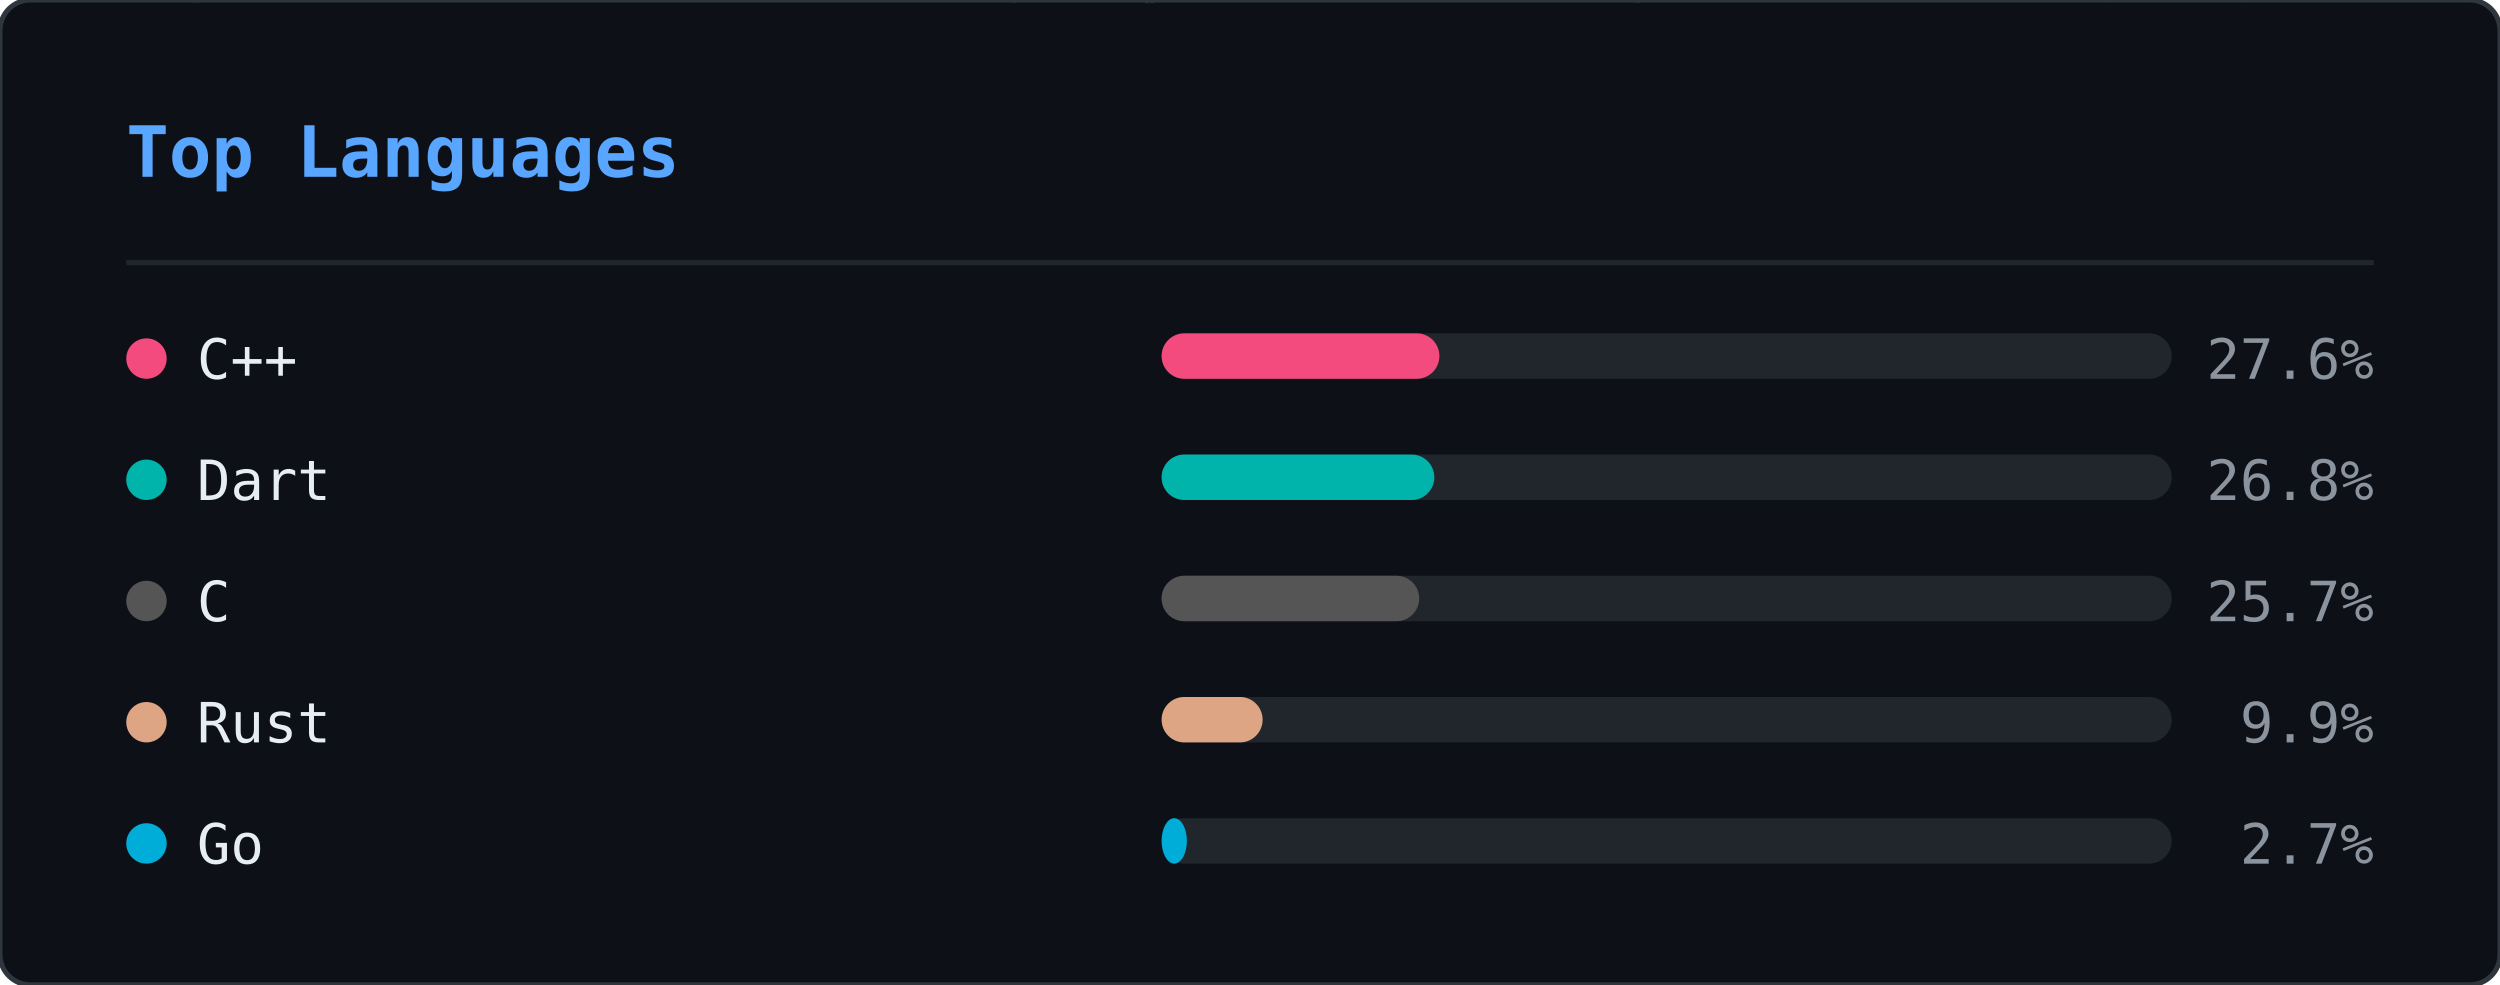
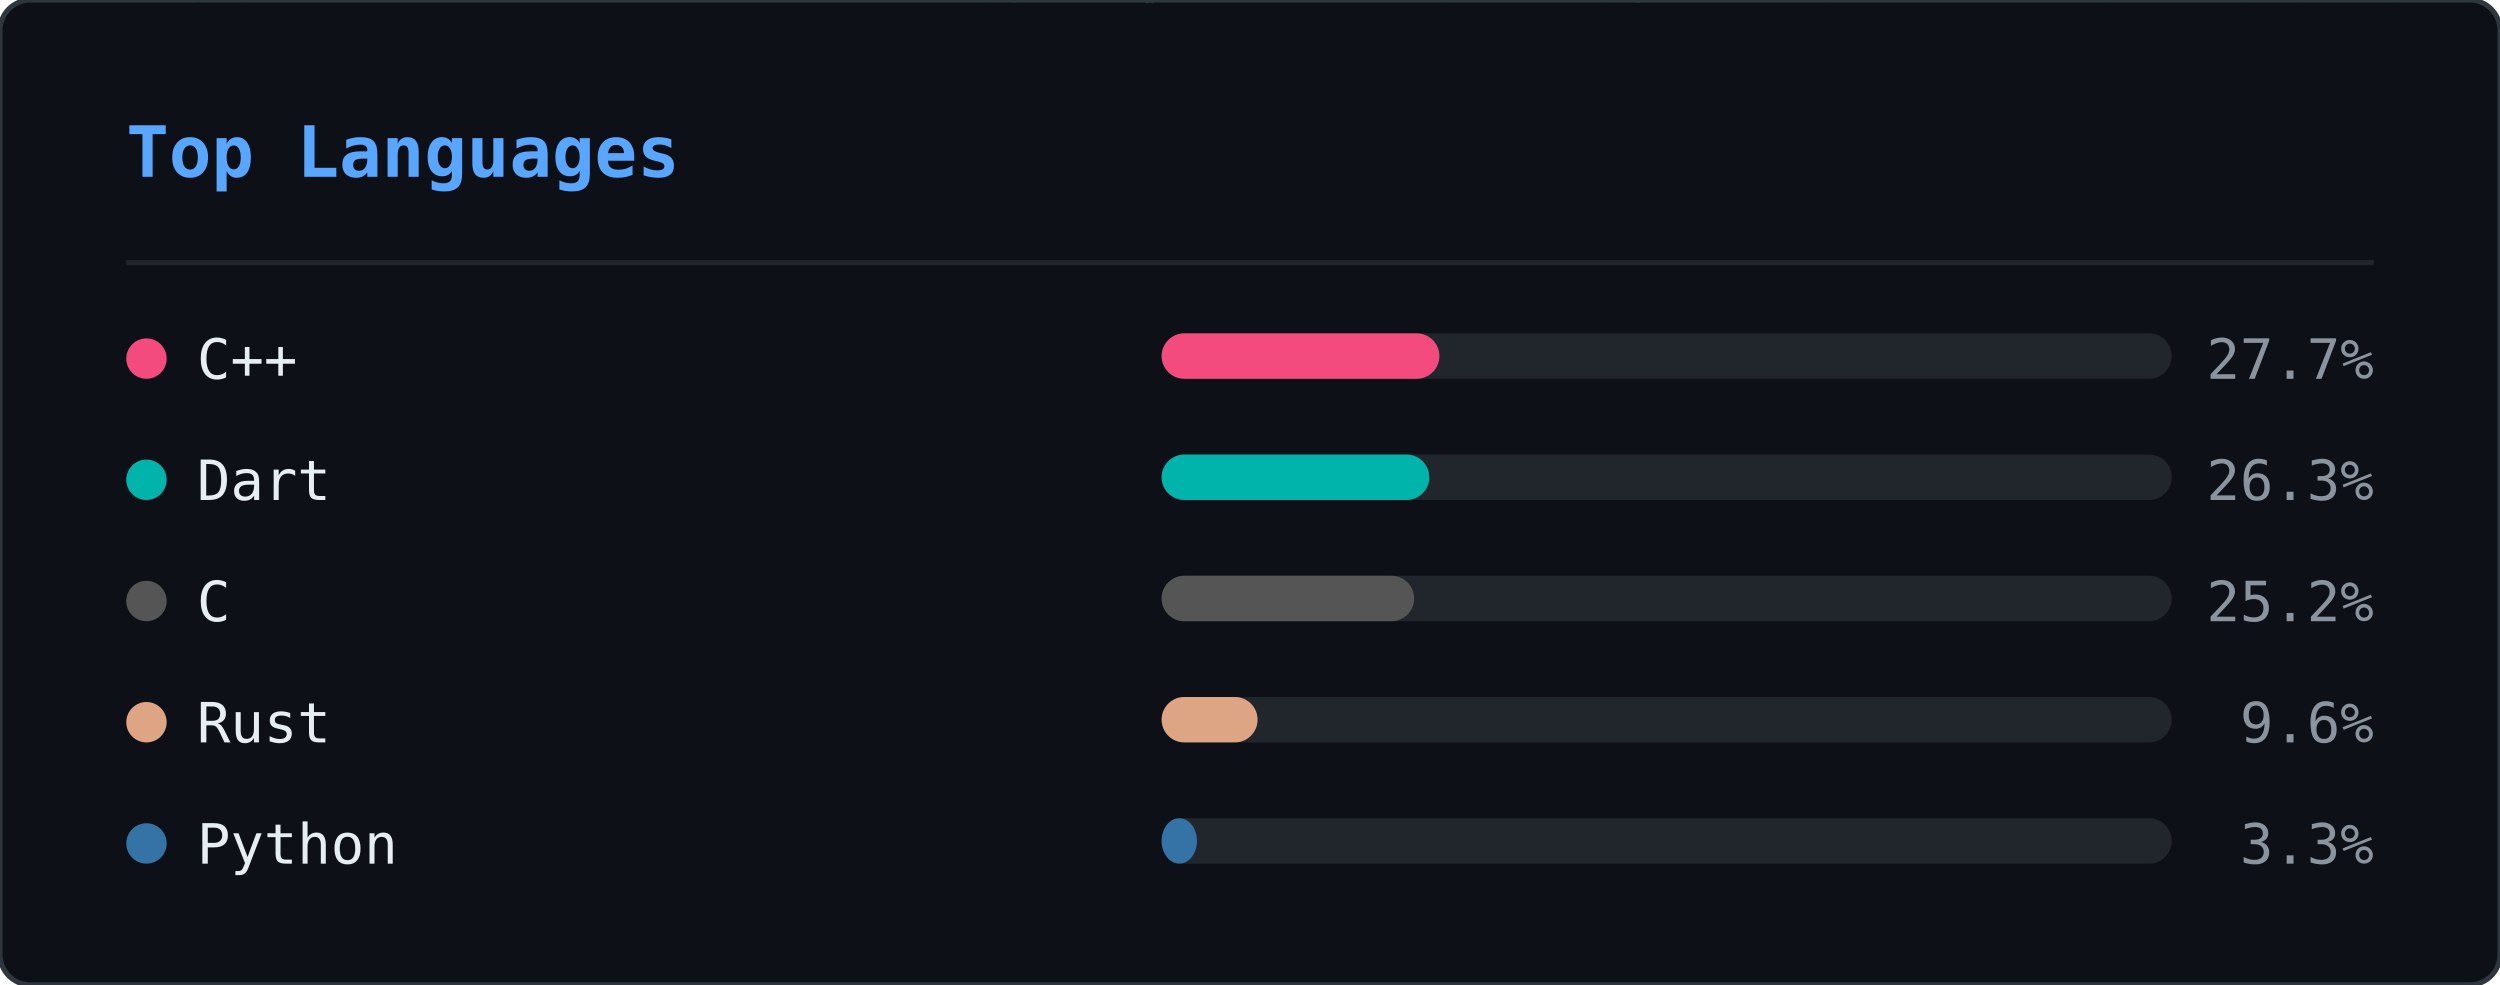
<svg xmlns="http://www.w3.org/2000/svg" width="495" height="195" viewBox="0 0 495 195">
  <defs>
    <clipPath id="ln-clip">
      <rect width="495" height="195" rx="6" />
    </clipPath>
  </defs>
  <rect width="495" height="195" rx="6" fill="#0d1117" />
  <g clip-path="url(#ln-clip)">
    <g opacity="0.22">
      <style>@keyframes ln0{from{transform:translateY(-46px)}to{transform:translateY(209px)}}@keyframes ln1{from{transform:translateY(-46px)}to{transform:translateY(209px)}}@keyframes ln2{from{transform:translateY(-46px)}to{transform:translateY(209px)}}@keyframes ln3{from{transform:translateY(-46px)}to{transform:translateY(209px)}}@keyframes ln4{from{transform:translateY(-46px)}to{transform:translateY(209px)}}@keyframes ln5{from{transform:translateY(-46px)}to{transform:translateY(209px)}}@keyframes ln6{from{transform:translateY(-46px)}to{transform:translateY(209px)}}@keyframes ln7{from{transform:translateY(-46px)}to{transform:translateY(209px)}}@keyframes ln8{from{transform:translateY(-46px)}to{transform:translateY(209px)}}@keyframes ln9{from{transform:translateY(-46px)}to{transform:translateY(209px)}}@keyframes ln10{from{transform:translateY(-46px)}to{transform:translateY(209px)}}@keyframes ln11{from{transform:translateY(-46px)}to{transform:translateY(209px)}}@keyframes ln12{from{transform:translateY(-46px)}to{transform:translateY(209px)}}@keyframes ln13{from{transform:translateY(-46px)}to{transform:translateY(209px)}}@keyframes ln14{from{transform:translateY(-46px)}to{transform:translateY(209px)}}@keyframes ln15{from{transform:translateY(-46px)}to{transform:translateY(209px)}}@keyframes ln16{from{transform:translateY(-46px)}to{transform:translateY(209px)}}@keyframes ln17{from{transform:translateY(-46px)}to{transform:translateY(209px)}}@keyframes ln18{from{transform:translateY(-46px)}to{transform:translateY(209px)}}@keyframes ln19{from{transform:translateY(-46px)}to{transform:translateY(209px)}}@keyframes ln20{from{transform:translateY(-46px)}to{transform:translateY(209px)}}@keyframes ln21{from{transform:translateY(-46px)}to{transform:translateY(209px)}}@keyframes ln22{from{transform:translateY(-46px)}to{transform:translateY(209px)}}@keyframes ln23{from{transform:translateY(-46px)}to{transform:translateY(209px)}}@keyframes ln24{from{transform:translateY(-46px)}to{transform:translateY(209px)}}@keyframes ln25{from{transform:translateY(-46px)}to{transform:translateY(209px)}}@keyframes ln26{from{transform:translateY(-46px)}to{transform:translateY(209px)}}@keyframes ln27{from{transform:translateY(-46px)}to{transform:translateY(209px)}}@keyframes ln28{from{transform:translateY(-46px)}to{transform:translateY(209px)}}@keyframes ln29{from{transform:translateY(-46px)}to{transform:translateY(209px)}}@keyframes ln30{from{transform:translateY(-46px)}to{transform:translateY(209px)}}@keyframes ln31{from{transform:translateY(-46px)}to{transform:translateY(209px)}}@keyframes ln32{from{transform:translateY(-46px)}to{transform:translateY(209px)}}@keyframes ln33{from{transform:translateY(-46px)}to{transform:translateY(209px)}}@keyframes ln34{from{transform:translateY(-46px)}to{transform:translateY(209px)}}@keyframes ln35{from{transform:translateY(-46px)}to{transform:translateY(209px)}}@keyframes ln36{from{transform:translateY(-46px)}to{transform:translateY(209px)}}@keyframes ln37{from{transform:translateY(-46px)}to{transform:translateY(209px)}}</style>
      <g style="animation:ln0 1.92s linear infinite;animation-delay:-0.55s">
        <text x="375" y="0" font-family="monospace" font-size="12" fill="#00ff41">ｿ</text>
        <text x="375" y="-14" font-family="monospace" font-size="12" fill="#00ff41" opacity="0.75">7</text>
        <text x="375" y="-28" font-family="monospace" font-size="12" fill="#00ff41" opacity="0.50">3</text>
        <text x="375" y="-42" font-family="monospace" font-size="12" fill="#00ff41" opacity="0.25">ﾑ</text>
      </g>
      <g style="animation:ln1 2.40s linear infinite;animation-delay:-0.40s">
        <text x="124" y="0" font-family="monospace" font-size="12" fill="#00ff41">ｶ</text>
        <text x="124" y="-14" font-family="monospace" font-size="12" fill="#00ff41" opacity="0.75">ｭ</text>
        <text x="124" y="-28" font-family="monospace" font-size="12" fill="#00ff41" opacity="0.50">ｳ</text>
        <text x="124" y="-42" font-family="monospace" font-size="12" fill="#00ff41" opacity="0.25">ﾎ</text>
      </g>
      <g style="animation:ln2 2.75s linear infinite;animation-delay:-0.79s">
        <text x="460" y="0" font-family="monospace" font-size="12" fill="#00ff41">1</text>
        <text x="460" y="-14" font-family="monospace" font-size="12" fill="#00ff41" opacity="0.75">ﾀ</text>
        <text x="460" y="-28" font-family="monospace" font-size="12" fill="#00ff41" opacity="0.50">ﾓ</text>
        <text x="460" y="-42" font-family="monospace" font-size="12" fill="#00ff41" opacity="0.25">6</text>
      </g>
      <g style="animation:ln3 1.66s linear infinite;animation-delay:-0.60s">
        <text x="320" y="0" font-family="monospace" font-size="12" fill="#00ff41">ｮ</text>
        <text x="320" y="-14" font-family="monospace" font-size="12" fill="#00ff41" opacity="0.75">ｽ</text>
        <text x="320" y="-28" font-family="monospace" font-size="12" fill="#00ff41" opacity="0.50">ｾ</text>
        <text x="320" y="-42" font-family="monospace" font-size="12" fill="#00ff41" opacity="0.25">ｫ</text>
      </g>
      <g style="animation:ln4 2.63s linear infinite;animation-delay:-1.74s">
        <text x="366" y="0" font-family="monospace" font-size="12" fill="#00ff41">ｿ</text>
        <text x="366" y="-14" font-family="monospace" font-size="12" fill="#00ff41" opacity="0.75">ﾍ</text>
        <text x="366" y="-28" font-family="monospace" font-size="12" fill="#00ff41" opacity="0.50">ｨ</text>
        <text x="366" y="-42" font-family="monospace" font-size="12" fill="#00ff41" opacity="0.25">5</text>
      </g>
      <g style="animation:ln5 3.08s linear infinite;animation-delay:-2.49s">
        <text x="311" y="0" font-family="monospace" font-size="12" fill="#00ff41">2</text>
        <text x="311" y="-14" font-family="monospace" font-size="12" fill="#00ff41" opacity="0.75">ｻ</text>
        <text x="311" y="-28" font-family="monospace" font-size="12" fill="#00ff41" opacity="0.50">8</text>
        <text x="311" y="-42" font-family="monospace" font-size="12" fill="#00ff41" opacity="0.25">ﾑ</text>
      </g>
      <g style="animation:ln6 1.75s linear infinite;animation-delay:-1.65s">
        <text x="46" y="0" font-family="monospace" font-size="12" fill="#00ff41">ﾔ</text>
        <text x="46" y="-14" font-family="monospace" font-size="12" fill="#00ff41" opacity="0.75">6</text>
        <text x="46" y="-28" font-family="monospace" font-size="12" fill="#00ff41" opacity="0.50">ﾓ</text>
        <text x="46" y="-42" font-family="monospace" font-size="12" fill="#00ff41" opacity="0.25">ﾑ</text>
      </g>
      <g style="animation:ln7 2.87s linear infinite;animation-delay:-0.22s">
        <text x="161" y="0" font-family="monospace" font-size="12" fill="#00ff41">ｺ</text>
        <text x="161" y="-14" font-family="monospace" font-size="12" fill="#00ff41" opacity="0.75">ｬ</text>
        <text x="161" y="-28" font-family="monospace" font-size="12" fill="#00ff41" opacity="0.50">ﾋ</text>
        <text x="161" y="-42" font-family="monospace" font-size="12" fill="#00ff41" opacity="0.25">6</text>
      </g>
      <g style="animation:ln8 2.04s linear infinite;animation-delay:-0.62s">
        <text x="36" y="0" font-family="monospace" font-size="12" fill="#00ff41">ｩ</text>
        <text x="36" y="-14" font-family="monospace" font-size="12" fill="#00ff41" opacity="0.75">ﾘ</text>
        <text x="36" y="-28" font-family="monospace" font-size="12" fill="#00ff41" opacity="0.50">ﾂ</text>
        <text x="36" y="-42" font-family="monospace" font-size="12" fill="#00ff41" opacity="0.25">0</text>
      </g>
      <g style="animation:ln9 2.67s linear infinite;animation-delay:-1.60s">
        <text x="410" y="0" font-family="monospace" font-size="12" fill="#00ff41">ﾎ</text>
        <text x="410" y="-14" font-family="monospace" font-size="12" fill="#00ff41" opacity="0.75">5</text>
        <text x="410" y="-28" font-family="monospace" font-size="12" fill="#00ff41" opacity="0.50">ｵ</text>
        <text x="410" y="-42" font-family="monospace" font-size="12" fill="#00ff41" opacity="0.25">5</text>
      </g>
      <g style="animation:ln10 1.99s linear infinite;animation-delay:-0.10s">
        <text x="462" y="0" font-family="monospace" font-size="12" fill="#00ff41">ﾊ</text>
        <text x="462" y="-14" font-family="monospace" font-size="12" fill="#00ff41" opacity="0.75">ﾗ</text>
        <text x="462" y="-28" font-family="monospace" font-size="12" fill="#00ff41" opacity="0.50">ｧ</text>
        <text x="462" y="-42" font-family="monospace" font-size="12" fill="#00ff41" opacity="0.25">ｺ</text>
      </g>
      <g style="animation:ln11 1.72s linear infinite;animation-delay:-0.65s">
        <text x="298" y="0" font-family="monospace" font-size="12" fill="#00ff41">ﾁ</text>
        <text x="298" y="-14" font-family="monospace" font-size="12" fill="#00ff41" opacity="0.75">ｹ</text>
        <text x="298" y="-28" font-family="monospace" font-size="12" fill="#00ff41" opacity="0.50">ﾒ</text>
        <text x="298" y="-42" font-family="monospace" font-size="12" fill="#00ff41" opacity="0.25">ﾎ</text>
      </g>
      <g style="animation:ln12 1.89s linear infinite;animation-delay:-1.40s">
        <text x="223" y="0" font-family="monospace" font-size="12" fill="#00ff41">ﾝ</text>
        <text x="223" y="-14" font-family="monospace" font-size="12" fill="#00ff41" opacity="0.75">ﾊ</text>
        <text x="223" y="-28" font-family="monospace" font-size="12" fill="#00ff41" opacity="0.50">ﾀ</text>
        <text x="223" y="-42" font-family="monospace" font-size="12" fill="#00ff41" opacity="0.25">ｲ</text>
      </g>
      <g style="animation:ln13 1.87s linear infinite;animation-delay:-0.50s">
        <text x="41" y="0" font-family="monospace" font-size="12" fill="#00ff41">ｪ</text>
        <text x="41" y="-14" font-family="monospace" font-size="12" fill="#00ff41" opacity="0.75">ｮ</text>
        <text x="41" y="-28" font-family="monospace" font-size="12" fill="#00ff41" opacity="0.50">ﾏ</text>
        <text x="41" y="-42" font-family="monospace" font-size="12" fill="#00ff41" opacity="0.25">1</text>
      </g>
      <g style="animation:ln14 3.09s linear infinite;animation-delay:-1.87s">
        <text x="216" y="0" font-family="monospace" font-size="12" fill="#00ff41">ﾜ</text>
        <text x="216" y="-14" font-family="monospace" font-size="12" fill="#00ff41" opacity="0.75">ﾐ</text>
        <text x="216" y="-28" font-family="monospace" font-size="12" fill="#00ff41" opacity="0.50">ｸ</text>
        <text x="216" y="-42" font-family="monospace" font-size="12" fill="#00ff41" opacity="0.25">ｪ</text>
      </g>
      <g style="animation:ln15 1.72s linear infinite;animation-delay:-0.81s">
        <text x="258" y="0" font-family="monospace" font-size="12" fill="#00ff41">5</text>
        <text x="258" y="-14" font-family="monospace" font-size="12" fill="#00ff41" opacity="0.75">ｹ</text>
        <text x="258" y="-28" font-family="monospace" font-size="12" fill="#00ff41" opacity="0.50">0</text>
        <text x="258" y="-42" font-family="monospace" font-size="12" fill="#00ff41" opacity="0.25">ﾅ</text>
      </g>
      <g style="animation:ln16 2.04s linear infinite;animation-delay:-0.70s">
        <text x="72" y="0" font-family="monospace" font-size="12" fill="#00ff41">ｫ</text>
        <text x="72" y="-14" font-family="monospace" font-size="12" fill="#00ff41" opacity="0.75">ﾑ</text>
        <text x="72" y="-28" font-family="monospace" font-size="12" fill="#00ff41" opacity="0.50">8</text>
        <text x="72" y="-42" font-family="monospace" font-size="12" fill="#00ff41" opacity="0.25">ﾆ</text>
      </g>
      <g style="animation:ln17 2.90s linear infinite;animation-delay:-0.60s">
        <text x="259" y="0" font-family="monospace" font-size="12" fill="#00ff41">ｼ</text>
        <text x="259" y="-14" font-family="monospace" font-size="12" fill="#00ff41" opacity="0.75">ﾒ</text>
        <text x="259" y="-28" font-family="monospace" font-size="12" fill="#00ff41" opacity="0.50">ﾏ</text>
        <text x="259" y="-42" font-family="monospace" font-size="12" fill="#00ff41" opacity="0.25">9</text>
      </g>
      <g style="animation:ln18 1.79s linear infinite;animation-delay:-0.72s">
        <text x="472" y="0" font-family="monospace" font-size="12" fill="#00ff41">ﾗ</text>
        <text x="472" y="-14" font-family="monospace" font-size="12" fill="#00ff41" opacity="0.75">ﾝ</text>
        <text x="472" y="-28" font-family="monospace" font-size="12" fill="#00ff41" opacity="0.50">ﾚ</text>
        <text x="472" y="-42" font-family="monospace" font-size="12" fill="#00ff41" opacity="0.25">9</text>
      </g>
      <g style="animation:ln19 2.43s linear infinite;animation-delay:-2.21s">
        <text x="10" y="0" font-family="monospace" font-size="12" fill="#00ff41">8</text>
        <text x="10" y="-14" font-family="monospace" font-size="12" fill="#00ff41" opacity="0.75">ｽ</text>
        <text x="10" y="-28" font-family="monospace" font-size="12" fill="#00ff41" opacity="0.50">6</text>
        <text x="10" y="-42" font-family="monospace" font-size="12" fill="#00ff41" opacity="0.25">ﾗ</text>
      </g>
      <g style="animation:ln20 1.60s linear infinite;animation-delay:-0.29s">
        <text x="360" y="0" font-family="monospace" font-size="12" fill="#00ff41">ﾌ</text>
        <text x="360" y="-14" font-family="monospace" font-size="12" fill="#00ff41" opacity="0.75">ｧ</text>
        <text x="360" y="-28" font-family="monospace" font-size="12" fill="#00ff41" opacity="0.50">ﾅ</text>
        <text x="360" y="-42" font-family="monospace" font-size="12" fill="#00ff41" opacity="0.25">ﾒ</text>
      </g>
      <g style="animation:ln21 1.83s linear infinite;animation-delay:-1.82s">
        <text x="369" y="0" font-family="monospace" font-size="12" fill="#00ff41">ﾁ</text>
        <text x="369" y="-14" font-family="monospace" font-size="12" fill="#00ff41" opacity="0.75">ﾔ</text>
        <text x="369" y="-28" font-family="monospace" font-size="12" fill="#00ff41" opacity="0.50">4</text>
        <text x="369" y="-42" font-family="monospace" font-size="12" fill="#00ff41" opacity="0.25">ｲ</text>
      </g>
      <g style="animation:ln22 2.18s linear infinite;animation-delay:-0.55s">
        <text x="172" y="0" font-family="monospace" font-size="12" fill="#00ff41">8</text>
        <text x="172" y="-14" font-family="monospace" font-size="12" fill="#00ff41" opacity="0.75">ｽ</text>
        <text x="172" y="-28" font-family="monospace" font-size="12" fill="#00ff41" opacity="0.50">ﾓ</text>
        <text x="172" y="-42" font-family="monospace" font-size="12" fill="#00ff41" opacity="0.25">0</text>
      </g>
      <g style="animation:ln23 3.16s linear infinite;animation-delay:-1.03s">
        <text x="284" y="0" font-family="monospace" font-size="12" fill="#00ff41">ﾘ</text>
        <text x="284" y="-14" font-family="monospace" font-size="12" fill="#00ff41" opacity="0.75">4</text>
        <text x="284" y="-28" font-family="monospace" font-size="12" fill="#00ff41" opacity="0.50">2</text>
        <text x="284" y="-42" font-family="monospace" font-size="12" fill="#00ff41" opacity="0.25">ｱ</text>
      </g>
      <g style="animation:ln24 2.25s linear infinite;animation-delay:-0.11s">
        <text x="302" y="0" font-family="monospace" font-size="12" fill="#00ff41">ｶ</text>
        <text x="302" y="-14" font-family="monospace" font-size="12" fill="#00ff41" opacity="0.75">ﾍ</text>
        <text x="302" y="-28" font-family="monospace" font-size="12" fill="#00ff41" opacity="0.50">9</text>
        <text x="302" y="-42" font-family="monospace" font-size="12" fill="#00ff41" opacity="0.25">ﾒ</text>
      </g>
      <g style="animation:ln25 2.16s linear infinite;animation-delay:-1.63s">
        <text x="461" y="0" font-family="monospace" font-size="12" fill="#00ff41">ﾋ</text>
        <text x="461" y="-14" font-family="monospace" font-size="12" fill="#00ff41" opacity="0.75">ﾋ</text>
        <text x="461" y="-28" font-family="monospace" font-size="12" fill="#00ff41" opacity="0.50">5</text>
        <text x="461" y="-42" font-family="monospace" font-size="12" fill="#00ff41" opacity="0.25">ｭ</text>
      </g>
      <g style="animation:ln26 3.03s linear infinite;animation-delay:-2.94s">
        <text x="454" y="0" font-family="monospace" font-size="12" fill="#00ff41">ﾅ</text>
        <text x="454" y="-14" font-family="monospace" font-size="12" fill="#00ff41" opacity="0.75">ｲ</text>
        <text x="454" y="-28" font-family="monospace" font-size="12" fill="#00ff41" opacity="0.50">ｼ</text>
        <text x="454" y="-42" font-family="monospace" font-size="12" fill="#00ff41" opacity="0.25">ﾔ</text>
      </g>
      <g style="animation:ln27 1.58s linear infinite;animation-delay:-0.57s">
        <text x="194" y="0" font-family="monospace" font-size="12" fill="#00ff41">ｳ</text>
        <text x="194" y="-14" font-family="monospace" font-size="12" fill="#00ff41" opacity="0.75">1</text>
        <text x="194" y="-28" font-family="monospace" font-size="12" fill="#00ff41" opacity="0.50">ﾙ</text>
        <text x="194" y="-42" font-family="monospace" font-size="12" fill="#00ff41" opacity="0.25">ｶ</text>
      </g>
      <g style="animation:ln28 1.94s linear infinite;animation-delay:-1.53s">
        <text x="414" y="0" font-family="monospace" font-size="12" fill="#00ff41">ｷ</text>
        <text x="414" y="-14" font-family="monospace" font-size="12" fill="#00ff41" opacity="0.75">ｳ</text>
        <text x="414" y="-28" font-family="monospace" font-size="12" fill="#00ff41" opacity="0.50">7</text>
        <text x="414" y="-42" font-family="monospace" font-size="12" fill="#00ff41" opacity="0.25">ﾌ</text>
      </g>
      <g style="animation:ln29 1.72s linear infinite;animation-delay:-0.16s">
        <text x="198" y="0" font-family="monospace" font-size="12" fill="#00ff41">ｬ</text>
        <text x="198" y="-14" font-family="monospace" font-size="12" fill="#00ff41" opacity="0.75">ｻ</text>
        <text x="198" y="-28" font-family="monospace" font-size="12" fill="#00ff41" opacity="0.50">ﾝ</text>
        <text x="198" y="-42" font-family="monospace" font-size="12" fill="#00ff41" opacity="0.25">ﾆ</text>
      </g>
      <g style="animation:ln30 1.90s linear infinite;animation-delay:-1.28s">
        <text x="443" y="0" font-family="monospace" font-size="12" fill="#00ff41">ｧ</text>
        <text x="443" y="-14" font-family="monospace" font-size="12" fill="#00ff41" opacity="0.75">4</text>
        <text x="443" y="-28" font-family="monospace" font-size="12" fill="#00ff41" opacity="0.50">ﾃ</text>
        <text x="443" y="-42" font-family="monospace" font-size="12" fill="#00ff41" opacity="0.25">ｾ</text>
      </g>
      <g style="animation:ln31 2.27s linear infinite;animation-delay:-2.25s">
        <text x="209" y="0" font-family="monospace" font-size="12" fill="#00ff41">ﾕ</text>
        <text x="209" y="-14" font-family="monospace" font-size="12" fill="#00ff41" opacity="0.75">ﾍ</text>
        <text x="209" y="-28" font-family="monospace" font-size="12" fill="#00ff41" opacity="0.50">ｵ</text>
        <text x="209" y="-42" font-family="monospace" font-size="12" fill="#00ff41" opacity="0.25">ﾖ</text>
      </g>
      <g style="animation:ln32 2.19s linear infinite;animation-delay:-0.31s">
        <text x="226" y="0" font-family="monospace" font-size="12" fill="#00ff41">ｯ</text>
        <text x="226" y="-14" font-family="monospace" font-size="12" fill="#00ff41" opacity="0.75">ｾ</text>
        <text x="226" y="-28" font-family="monospace" font-size="12" fill="#00ff41" opacity="0.50">ｺ</text>
        <text x="226" y="-42" font-family="monospace" font-size="12" fill="#00ff41" opacity="0.25">ｳ</text>
      </g>
      <g style="animation:ln33 2.46s linear infinite;animation-delay:-1.87s">
        <text x="142" y="0" font-family="monospace" font-size="12" fill="#00ff41">1</text>
        <text x="142" y="-14" font-family="monospace" font-size="12" fill="#00ff41" opacity="0.75">ｱ</text>
        <text x="142" y="-28" font-family="monospace" font-size="12" fill="#00ff41" opacity="0.50">ﾀ</text>
        <text x="142" y="-42" font-family="monospace" font-size="12" fill="#00ff41" opacity="0.25">ｮ</text>
      </g>
      <g style="animation:ln34 2.12s linear infinite;animation-delay:-1.72s">
        <text x="40" y="0" font-family="monospace" font-size="12" fill="#00ff41">ﾊ</text>
        <text x="40" y="-14" font-family="monospace" font-size="12" fill="#00ff41" opacity="0.75">ﾋ</text>
        <text x="40" y="-28" font-family="monospace" font-size="12" fill="#00ff41" opacity="0.50">ﾒ</text>
        <text x="40" y="-42" font-family="monospace" font-size="12" fill="#00ff41" opacity="0.25">ｮ</text>
      </g>
      <g style="animation:ln35 2.76s linear infinite;animation-delay:-0.97s">
        <text x="16" y="0" font-family="monospace" font-size="12" fill="#00ff41">ﾁ</text>
        <text x="16" y="-14" font-family="monospace" font-size="12" fill="#00ff41" opacity="0.75">ｿ</text>
        <text x="16" y="-28" font-family="monospace" font-size="12" fill="#00ff41" opacity="0.50">ﾅ</text>
        <text x="16" y="-42" font-family="monospace" font-size="12" fill="#00ff41" opacity="0.25">ｨ</text>
      </g>
      <g style="animation:ln36 1.78s linear infinite;animation-delay:-0.44s">
        <text x="224" y="0" font-family="monospace" font-size="12" fill="#00ff41">ｨ</text>
        <text x="224" y="-14" font-family="monospace" font-size="12" fill="#00ff41" opacity="0.75">ﾜ</text>
        <text x="224" y="-28" font-family="monospace" font-size="12" fill="#00ff41" opacity="0.50">ｶ</text>
        <text x="224" y="-42" font-family="monospace" font-size="12" fill="#00ff41" opacity="0.25">ｿ</text>
      </g>
      <g style="animation:ln37 1.57s linear infinite;animation-delay:-0.77s">
        <text x="315" y="0" font-family="monospace" font-size="12" fill="#00ff41">ﾘ</text>
        <text x="315" y="-14" font-family="monospace" font-size="12" fill="#00ff41" opacity="0.75">3</text>
        <text x="315" y="-28" font-family="monospace" font-size="12" fill="#00ff41" opacity="0.50">6</text>
        <text x="315" y="-42" font-family="monospace" font-size="12" fill="#00ff41" opacity="0.25">5</text>
      </g>
    </g>
  </g>
  <rect width="495" height="195" rx="6" fill="none" stroke="#30363d" stroke-width="1" />
  <text x="25" y="35" font-family="monospace" font-size="14" font-weight="600" fill="#58a6ff">Top Languages</text>
  <line x1="25" y1="52" x2="470" y2="52" stroke="#21262d" stroke-width="1" />
  <circle cx="29" cy="71" r="4" fill="#f34b7d" />
  <text x="39" y="75" font-family="monospace" font-size="11" fill="#e6edf3">C++</text>
  <rect x="230" y="66" width="200" height="9" rx="4.5" fill="#21262d" />
  <rect x="230" y="66" width="55" height="9" rx="4.5" fill="#f34b7d" />
-   <text x="470" y="75" text-anchor="end" font-family="monospace" font-size="11" fill="#8b949e">27.6%</text>
+   <text x="470" y="75" text-anchor="end" font-family="monospace" font-size="11" fill="#8b949e">27.7%</text>
  <circle cx="29" cy="95" r="4" fill="#00B4AB" />
  <text x="39" y="99" font-family="monospace" font-size="11" fill="#e6edf3">Dart</text>
  <rect x="230" y="90" width="200" height="9" rx="4.5" fill="#21262d" />
-   <rect x="230" y="90" width="54" height="9" rx="4.5" fill="#00B4AB" />
-   <text x="470" y="99" text-anchor="end" font-family="monospace" font-size="11" fill="#8b949e">26.8%</text>
+   <rect x="230" y="90" width="53" height="9" rx="4.5" fill="#00B4AB" />
+   <text x="470" y="99" text-anchor="end" font-family="monospace" font-size="11" fill="#8b949e">26.3%</text>
  <circle cx="29" cy="119" r="4" fill="#555555" />
  <text x="39" y="123" font-family="monospace" font-size="11" fill="#e6edf3">C</text>
  <rect x="230" y="114" width="200" height="9" rx="4.5" fill="#21262d" />
-   <rect x="230" y="114" width="51" height="9" rx="4.5" fill="#555555" />
-   <text x="470" y="123" text-anchor="end" font-family="monospace" font-size="11" fill="#8b949e">25.7%</text>
+   <rect x="230" y="114" width="50" height="9" rx="4.5" fill="#555555" />
+   <text x="470" y="123" text-anchor="end" font-family="monospace" font-size="11" fill="#8b949e">25.2%</text>
  <circle cx="29" cy="143" r="4" fill="#dea584" />
  <text x="39" y="147" font-family="monospace" font-size="11" fill="#e6edf3">Rust</text>
  <rect x="230" y="138" width="200" height="9" rx="4.5" fill="#21262d" />
-   <rect x="230" y="138" width="20" height="9" rx="4.5" fill="#dea584" />
-   <text x="470" y="147" text-anchor="end" font-family="monospace" font-size="11" fill="#8b949e">9.9%</text>
-   <circle cx="29" cy="167" r="4" fill="#00ADD8" />
-   <text x="39" y="171" font-family="monospace" font-size="11" fill="#e6edf3">Go</text>
+   <rect x="230" y="138" width="19" height="9" rx="4.5" fill="#dea584" />
+   <text x="470" y="147" text-anchor="end" font-family="monospace" font-size="11" fill="#8b949e">9.6%</text>
+   <circle cx="29" cy="167" r="4" fill="#3572A5" />
+   <text x="39" y="171" font-family="monospace" font-size="11" fill="#e6edf3">Python</text>
  <rect x="230" y="162" width="200" height="9" rx="4.5" fill="#21262d" />
-   <rect x="230" y="162" width="5" height="9" rx="4.5" fill="#00ADD8" />
-   <text x="470" y="171" text-anchor="end" font-family="monospace" font-size="11" fill="#8b949e">2.7%</text>
+   <rect x="230" y="162" width="7" height="9" rx="4.5" fill="#3572A5" />
+   <text x="470" y="171" text-anchor="end" font-family="monospace" font-size="11" fill="#8b949e">3.3%</text>
</svg>
